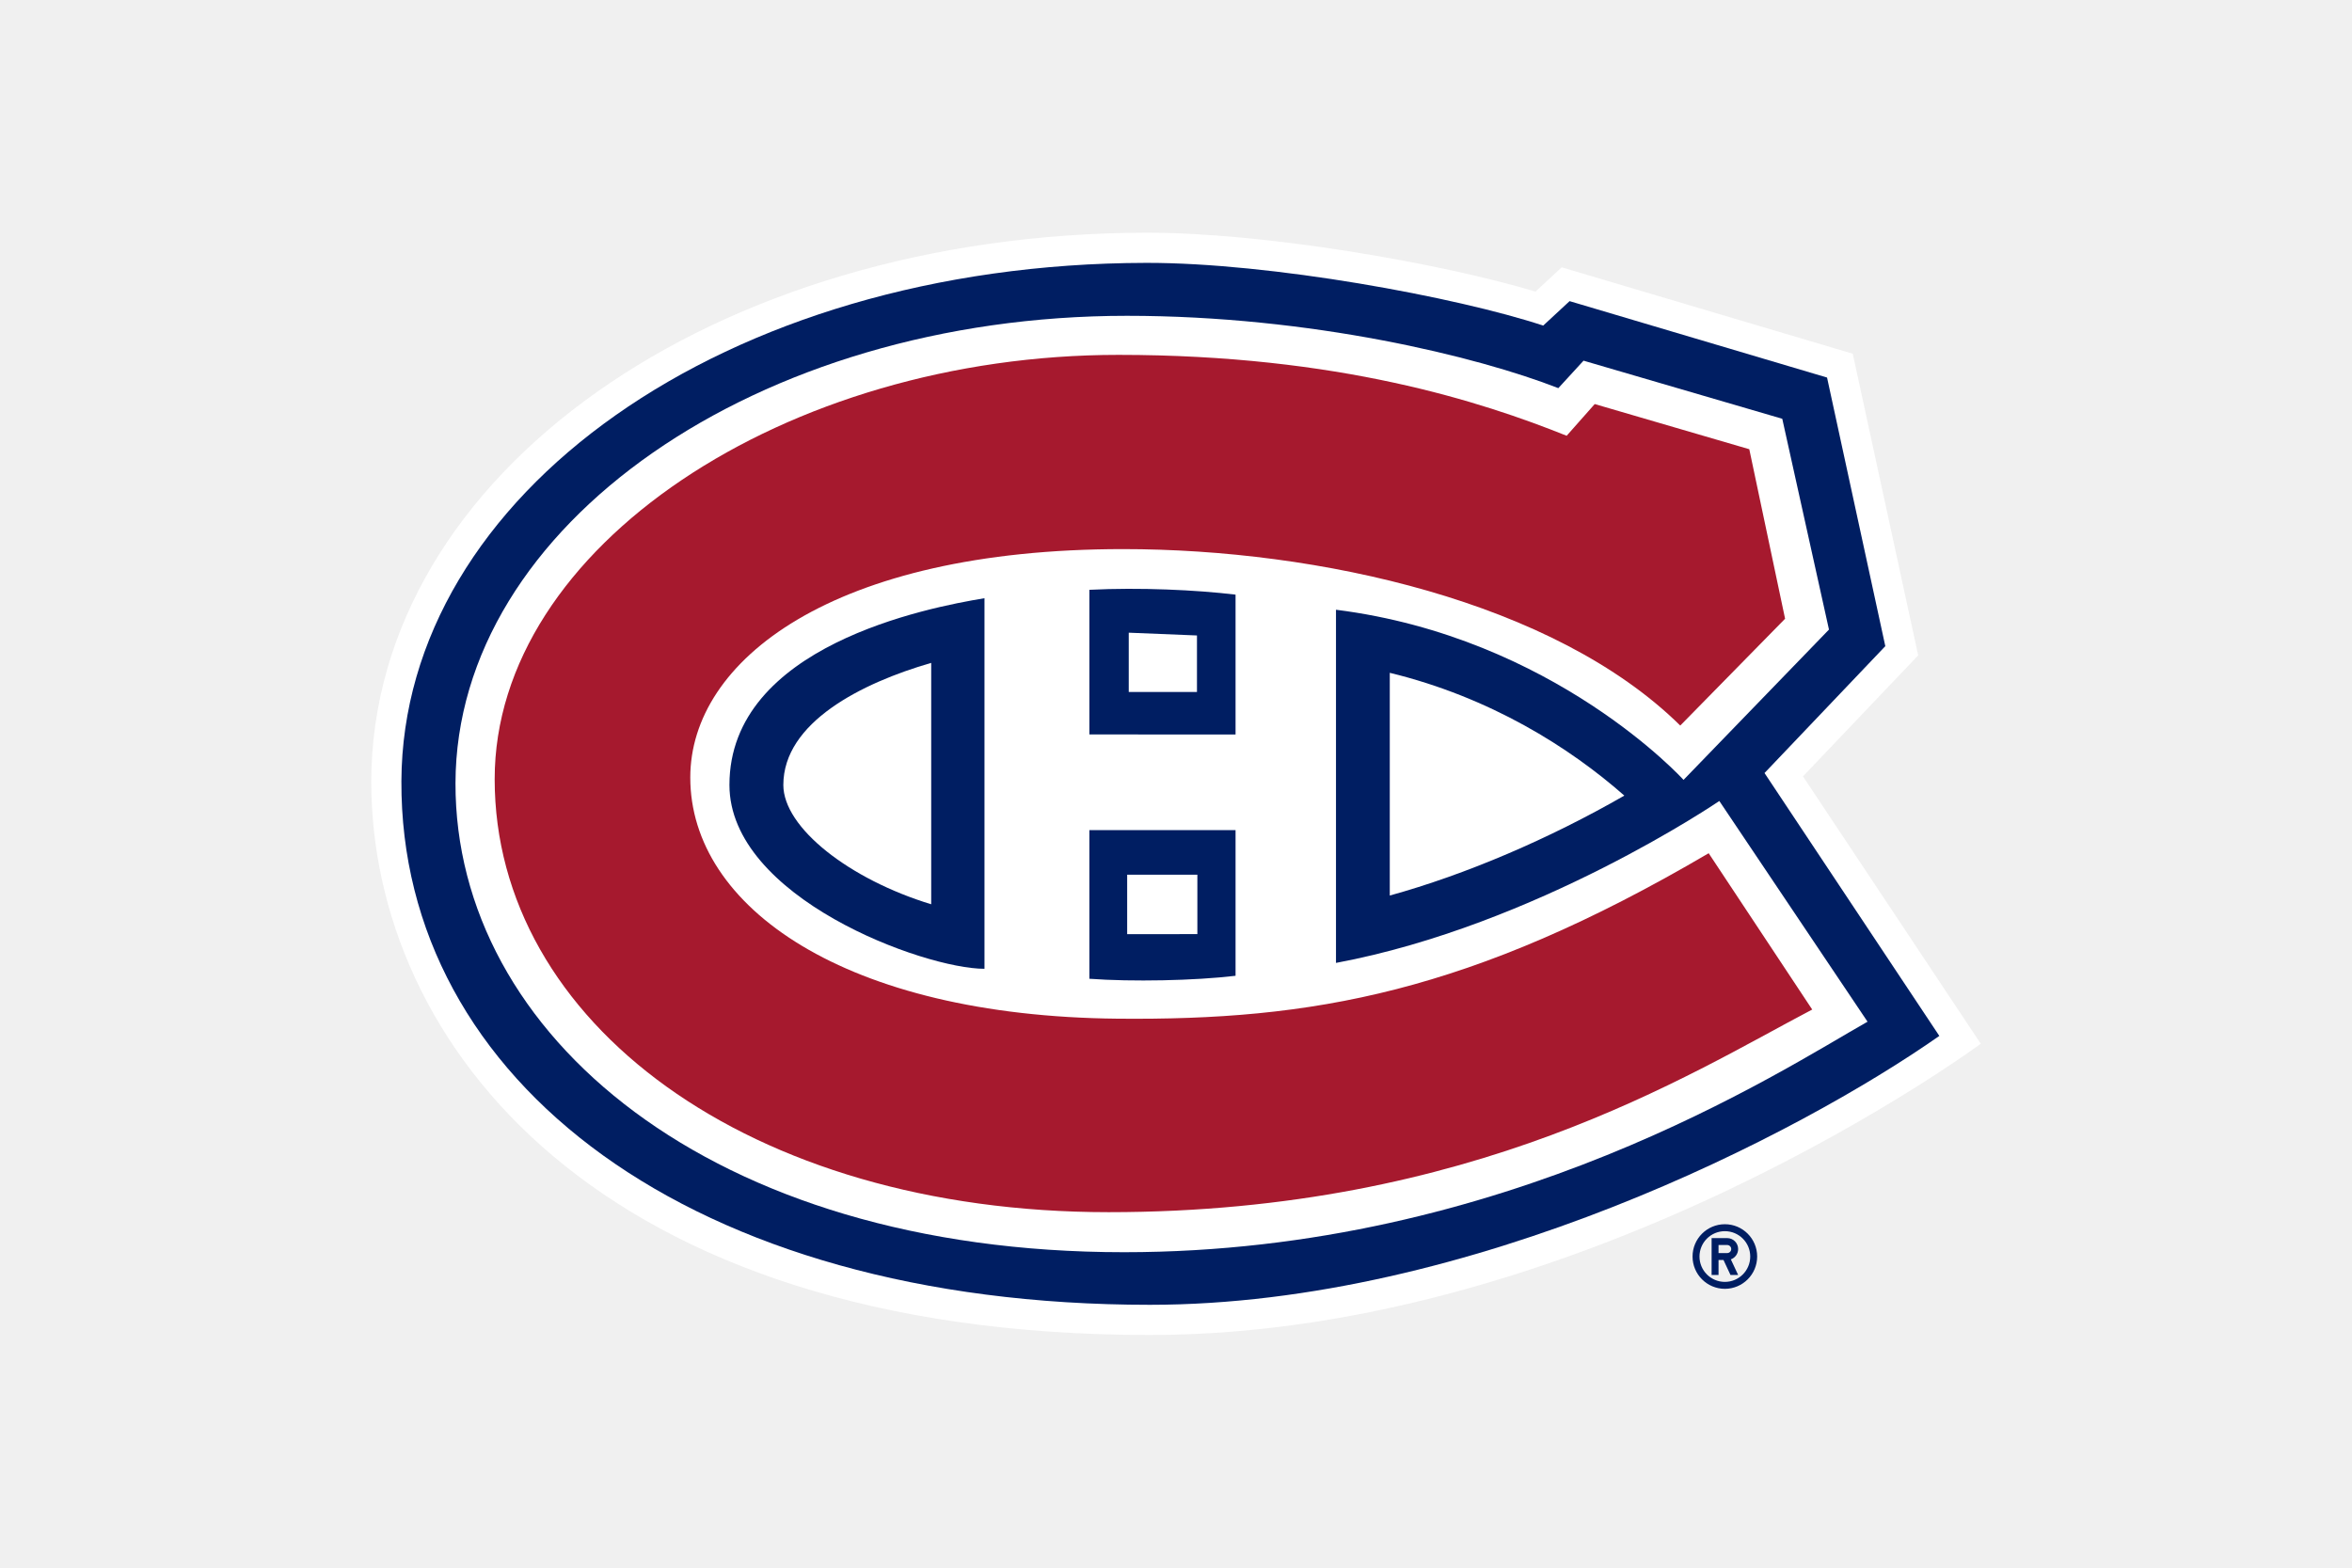
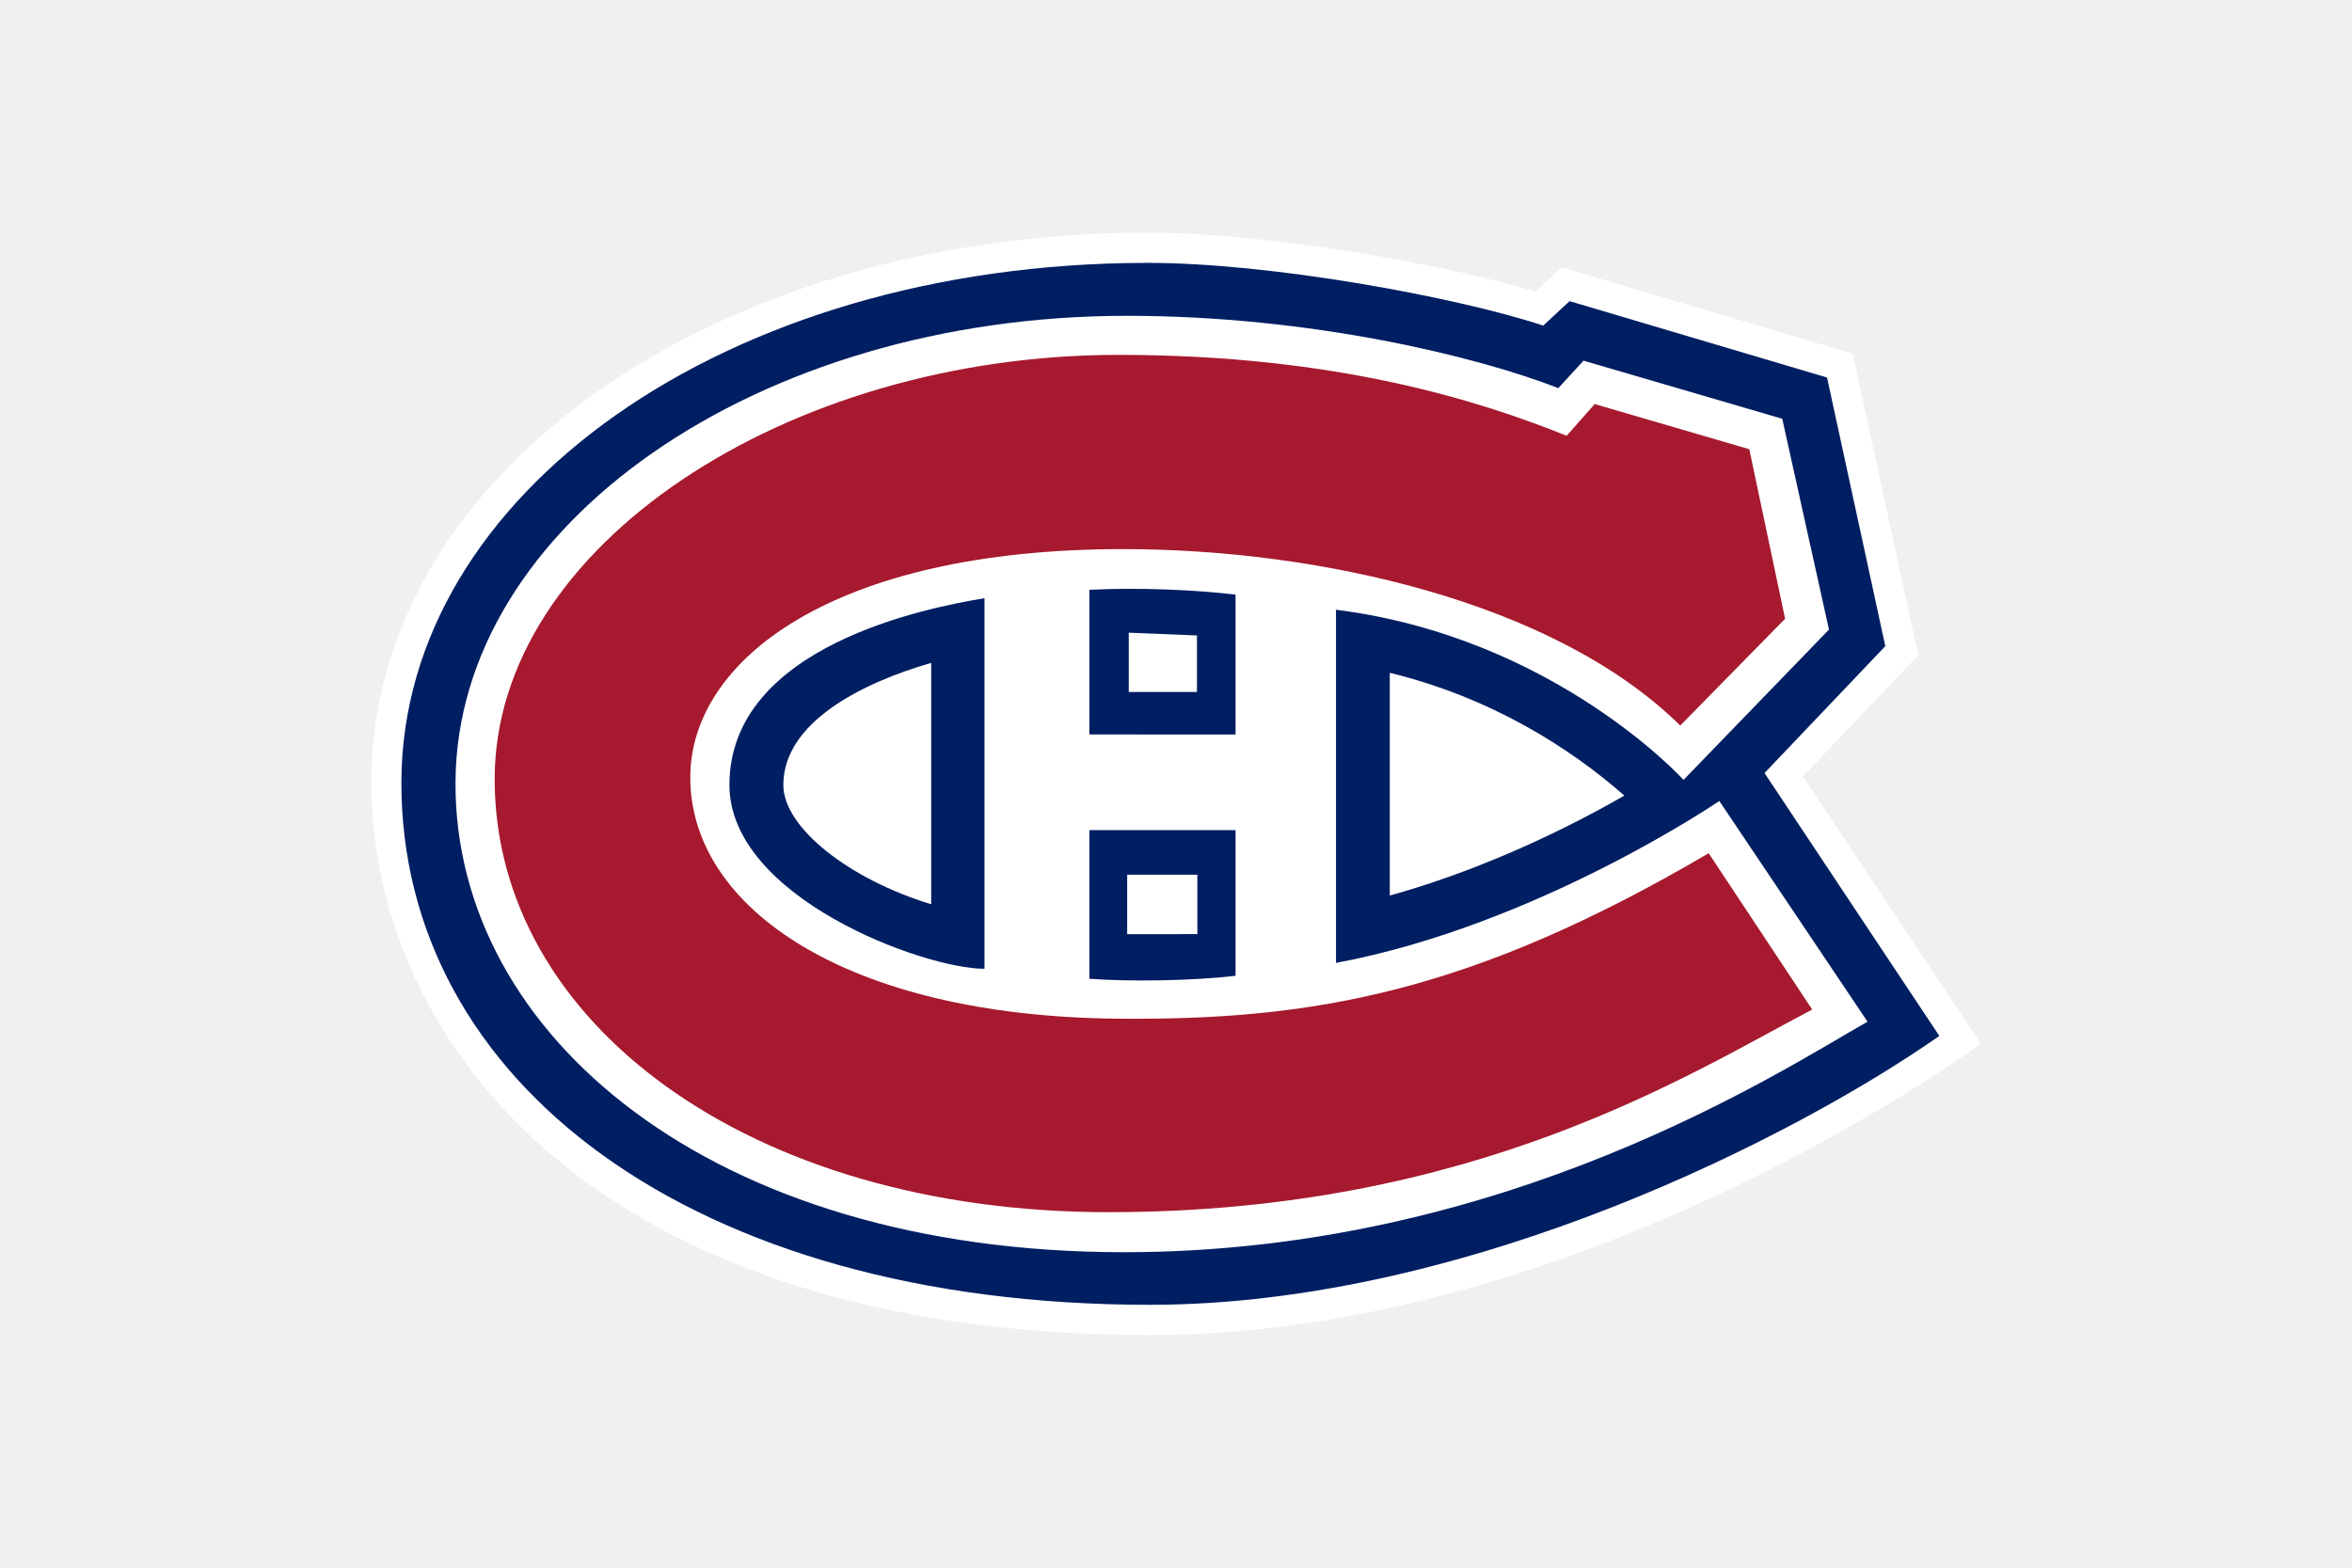
<svg xmlns="http://www.w3.org/2000/svg" viewBox="0 0 960 640">
-   <path fill="#001e62" d="M704.027 499.785c-7.279 0-13.188 5.901-13.188 13.184 0 7.276 5.91 13.185 13.188 13.185s13.18-5.909 13.18-13.184c0-7.284-5.9-13.185-13.18-13.185m0 23.54a10.35 10.35 0 0 1-10.355-10.355 10.34 10.34 0 0 1 10.355-10.349c5.722 0 10.354 4.626 10.354 10.35s-4.632 10.354-10.354 10.354m5.418-13.412a4.46 4.46 0 0 0-1.312-3.16 4.45 4.45 0 0 0-3.162-1.307h-6.352v15.05h2.823v-6.112h2.026l2.854 6.112h3.123l-2.98-6.373a4.475 4.475 0 0 0 2.98-4.21m-4.474 1.645h-3.529v-3.293h3.528c.908 0 1.651.738 1.651 1.65a1.65 1.65 0 0 1-1.65 1.643" />
  <path fill="#fff" d="m735.909 316.95 47.027-49.403-26.711-123.138-118.804-35.277-10.685 9.905C587.007 107.181 515.554 94.916 467.823 95c-176.827.308-315.761 98.634-316.298 223.838 0 107.124 92.394 226.164 317.808 226.164 178.606 0 339.142-118.903 339.142-118.903z" />
  <path fill="#001e62" d="m720.21 315.583 49.303-51.796-23.778-109.655-105.086-31.195-10.772 9.984c-35.472-11.704-111.303-25.694-162.042-25.605-172.45.3-303.493 94.893-303.997 211.582-.522 122.321 118.118 213.782 305.493 213.782 131.121 0 265.461-69.986 322.232-109.773l-71.354-107.325z" />
  <path fill="#fff" d="M488.721 357.083H460.07v24.292l28.651-.033zm174.272-32.282c-22.265-19.607-54.687-40.145-95.737-50.128V365.6c30.982-8.566 64.975-23.107 95.737-40.799zm-282.911 44.363v-98.548c-28.459 8.228-60.352 24.334-60.352 49.84 0 17.46 26.954 38.533 60.352 48.708m80.632-86.66h27.845v-23.079l-27.845-1.132z" />
  <path fill="#fff" d="M701.765 326.998s-74.42 50.78-156.464 66.105V248.927c89.088 11.208 141.858 69.454 141.858 69.454l59.361-61.358-19.063-86.06-81.116-23.722-10.288 11.216c-32.915-12.864-100.822-29.53-176.107-29.53-150.724 0-273.811 85.397-274.032 190.788-.218 102.64 104.256 191.494 272.892 191.494 155.792 0 268.24-74.213 303.457-94.105zM444.647 299.84v-59.055c20.61-1.035 43.481.038 59.66 1.97v57.086zm59.66 39.055v59.465c-16.779 2-42.364 2.494-59.66 1.216v-60.68zM401.83 244.216v151.291c-24.835 0-104.099-29.145-104.099-75.057 0-56.756 80.997-72.428 104.099-76.234" />
  <path fill="#a6192e" d="M697.42 348.327c-97.381 57.184-162.188 68.285-241.255 67.544-111.13-1.048-174.417-45.509-174.417-98.462 0-47.74 58.055-93.24 176.659-93.24 79.796 0 176.023 21.383 227.411 72.036l42.789-43.607-14.611-69.209-63.091-18.435-11.454 12.945c-34.578-13.862-93.023-33.026-182.928-33.026-135.652 0-254.616 78.353-254.616 173.207 0 99.088 103.585 176.785 250.603 176.785 149.1 0 236.618-56.209 287.167-82.726l-42.258-63.813z" />
</svg>
